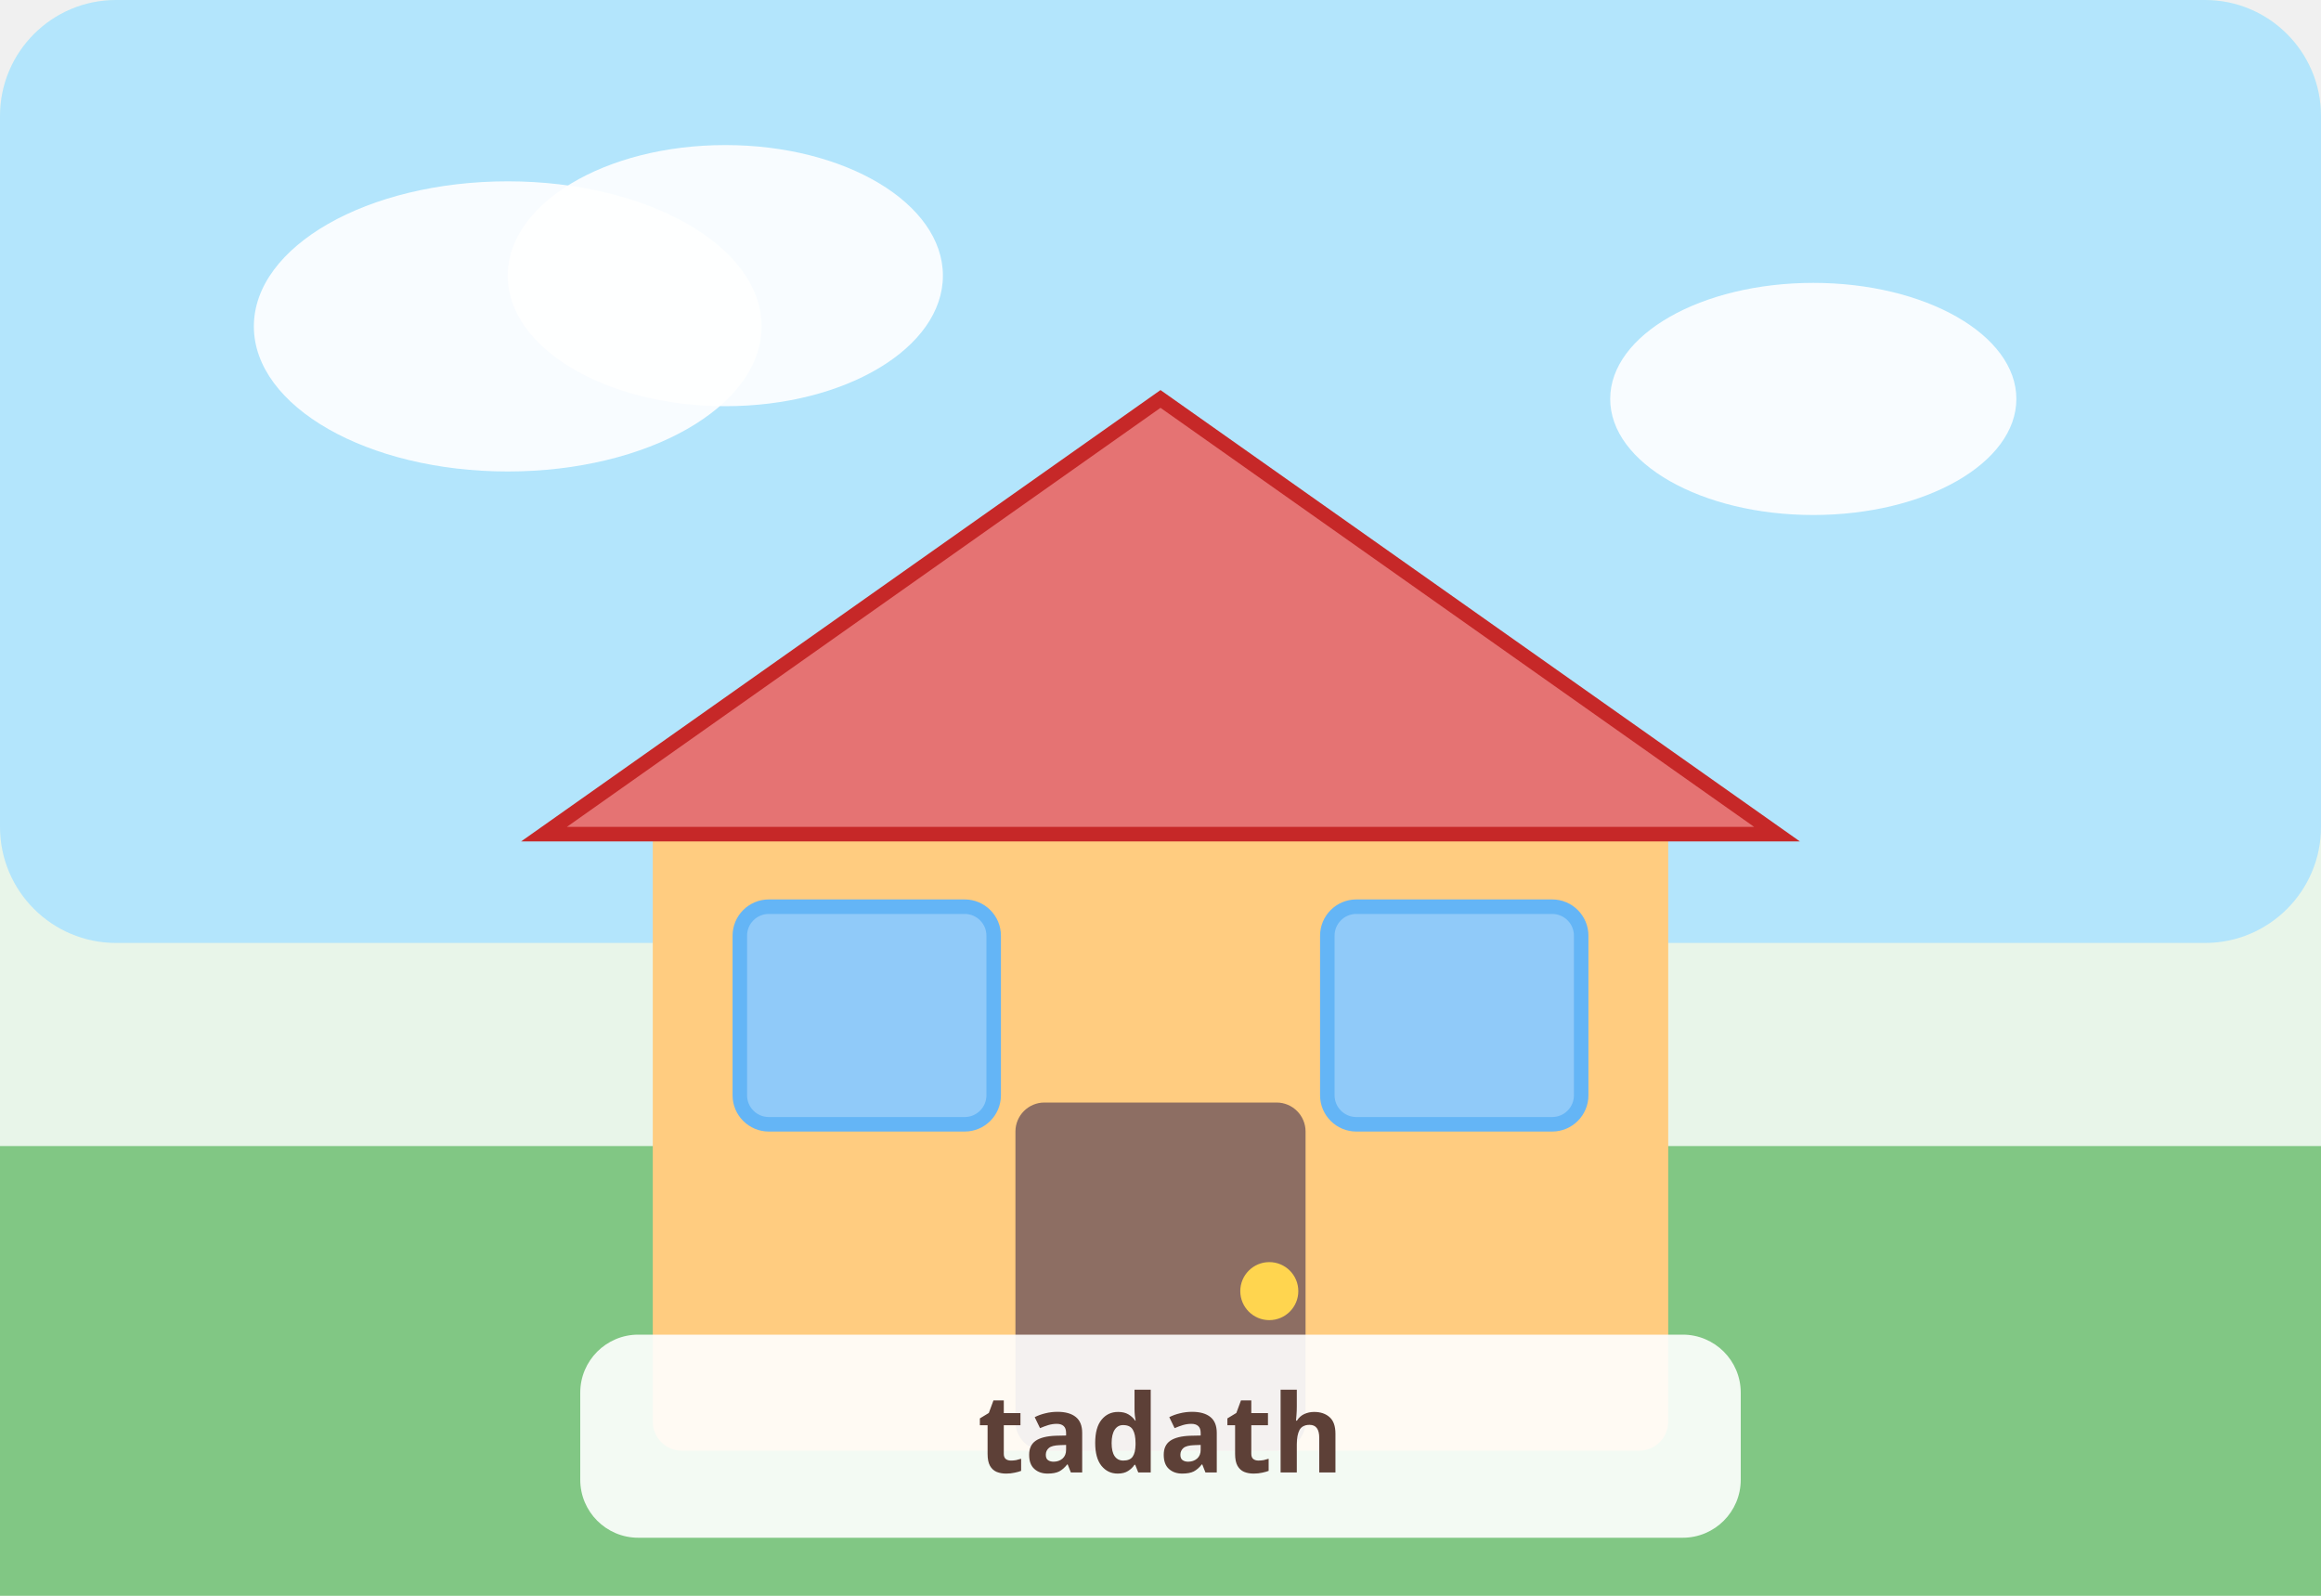
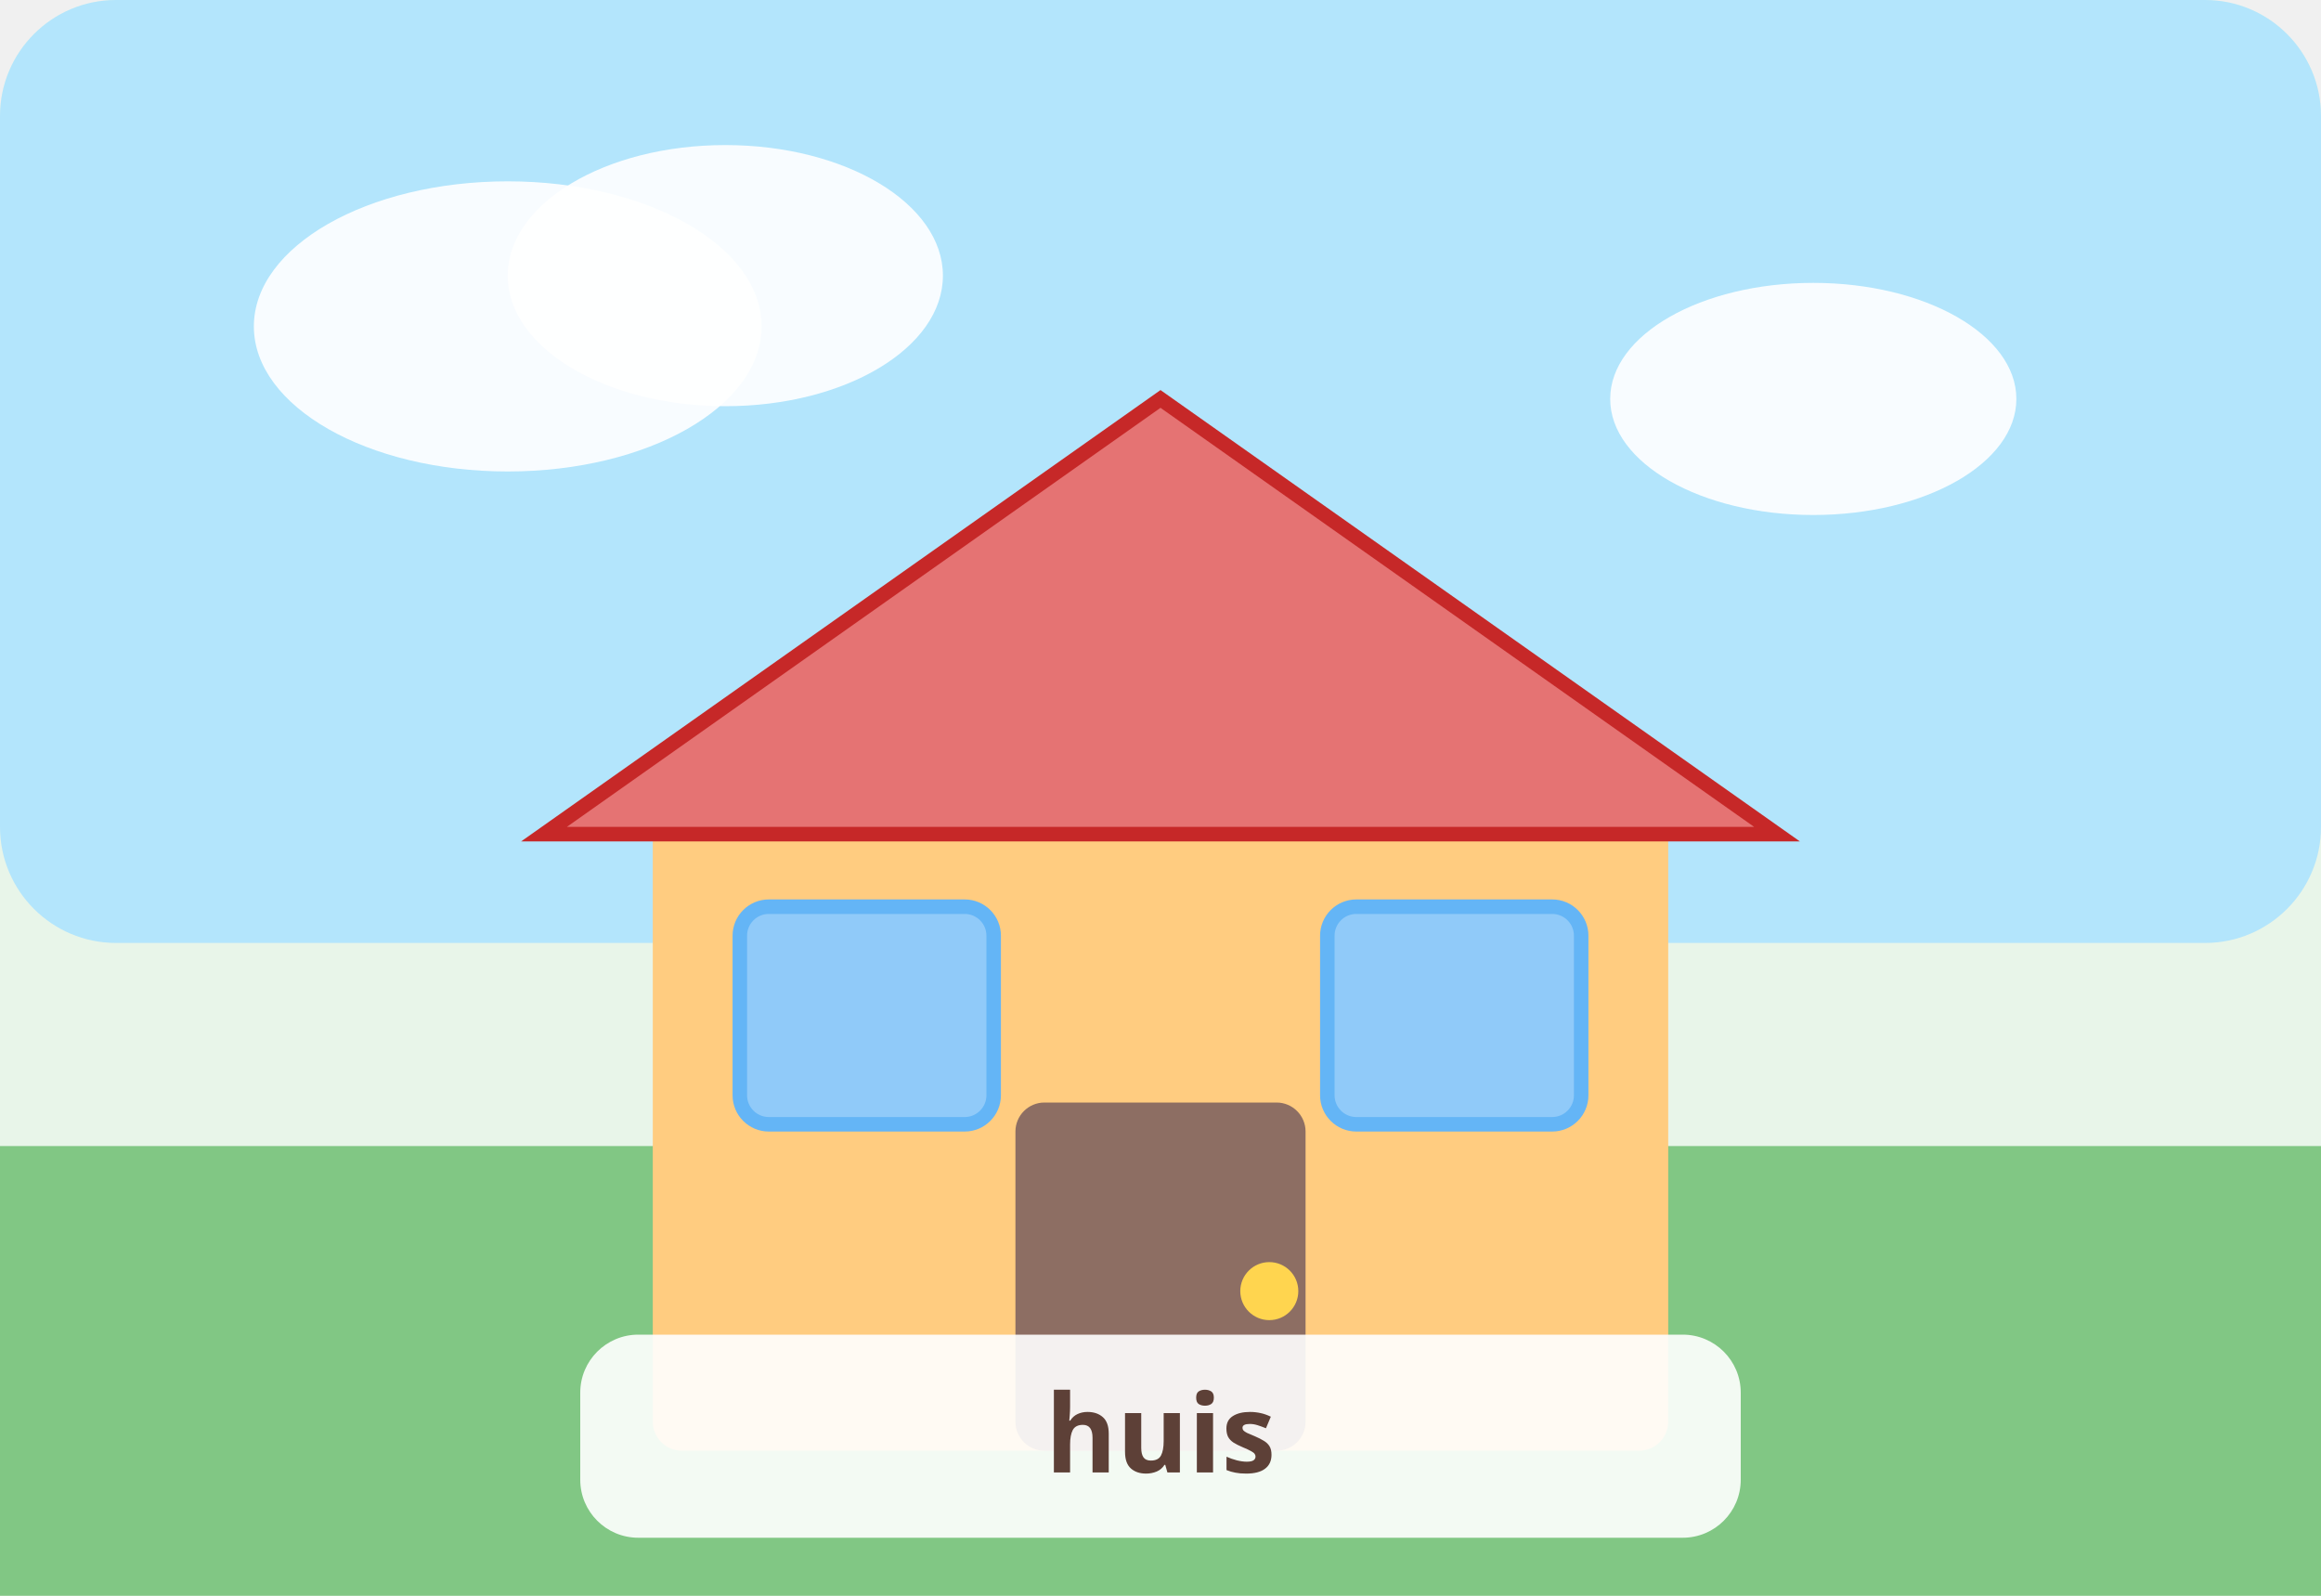
<svg xmlns="http://www.w3.org/2000/svg" viewBox="0 0 320 220">
  <rect width="320" height="220" fill="#E8F5E9" rx="16" />
  <rect width="320" height="130" fill="#B3E5FC" rx="16" />
  <ellipse cx="70" cy="45" rx="35" ry="20" fill="white" opacity="0.9" />
  <ellipse cx="100" cy="38" rx="30" ry="18" fill="white" opacity="0.9" />
  <ellipse cx="250" cy="55" rx="28" ry="16" fill="white" opacity="0.9" />
  <rect x="0" y="158" width="320" height="62" fill="#81C784" />
  <rect x="90" y="110" width="140" height="90" fill="#FFCC80" rx="4" />
  <polygon points="75,115 160,55 245,115" fill="#E57373" />
  <polygon points="75,115 160,55 245,115" fill="none" stroke="#C62828" stroke-width="2" />
  <rect x="140" y="152" width="40" height="48" fill="#8D6E63" rx="4" />
  <circle cx="175" cy="178" r="4" fill="#FFD54F" />
  <rect x="102" y="125" width="35" height="30" fill="#90CAF9" rx="4" stroke="#64B5F6" stroke-width="2" />
  <rect x="183" y="125" width="35" height="30" fill="#90CAF9" rx="4" stroke="#64B5F6" stroke-width="2" />
  <rect x="80" y="184" width="160" height="28" rx="8" fill="white" opacity="0.9" />
-   <text x="160" y="203" text-anchor="middle" font-family="sans-serif" font-size="15" font-weight="bold" fill="#5D4037">tadath</text>
+   <text x="160" y="203" text-anchor="middle" font-family="sans-serif" font-size="15" font-weight="bold" fill="#5D4037">huis</text>
</svg>
